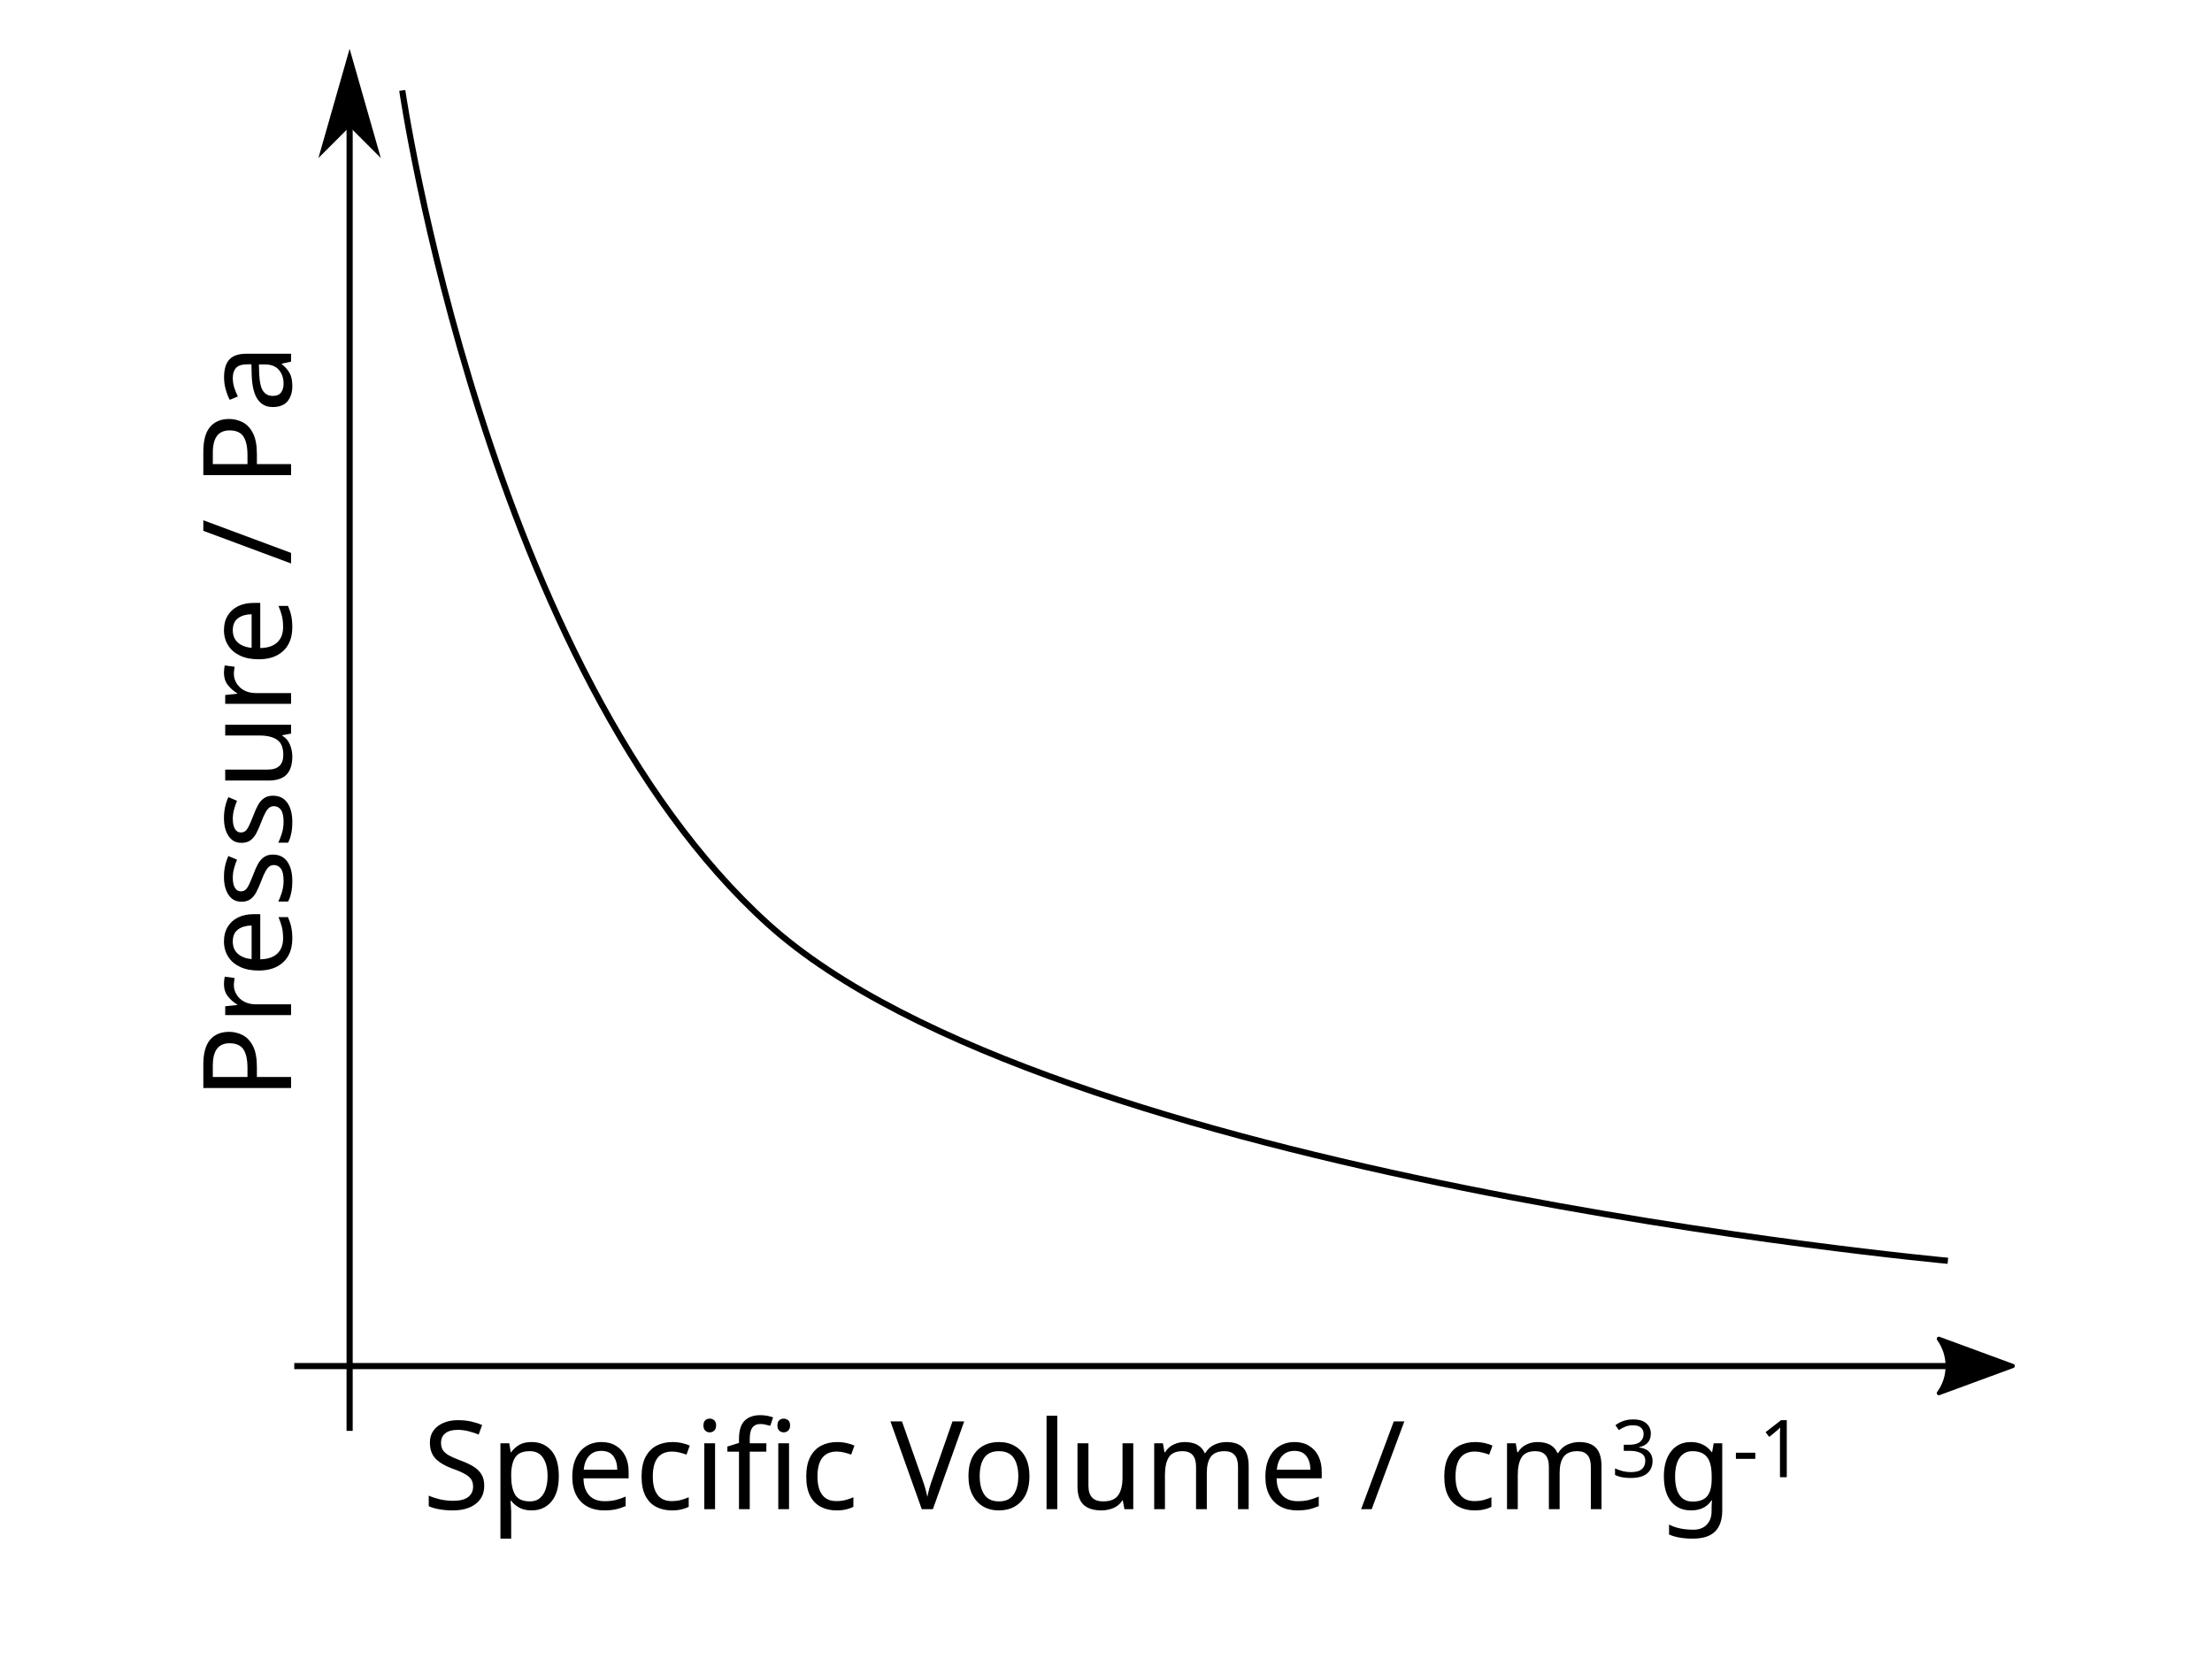
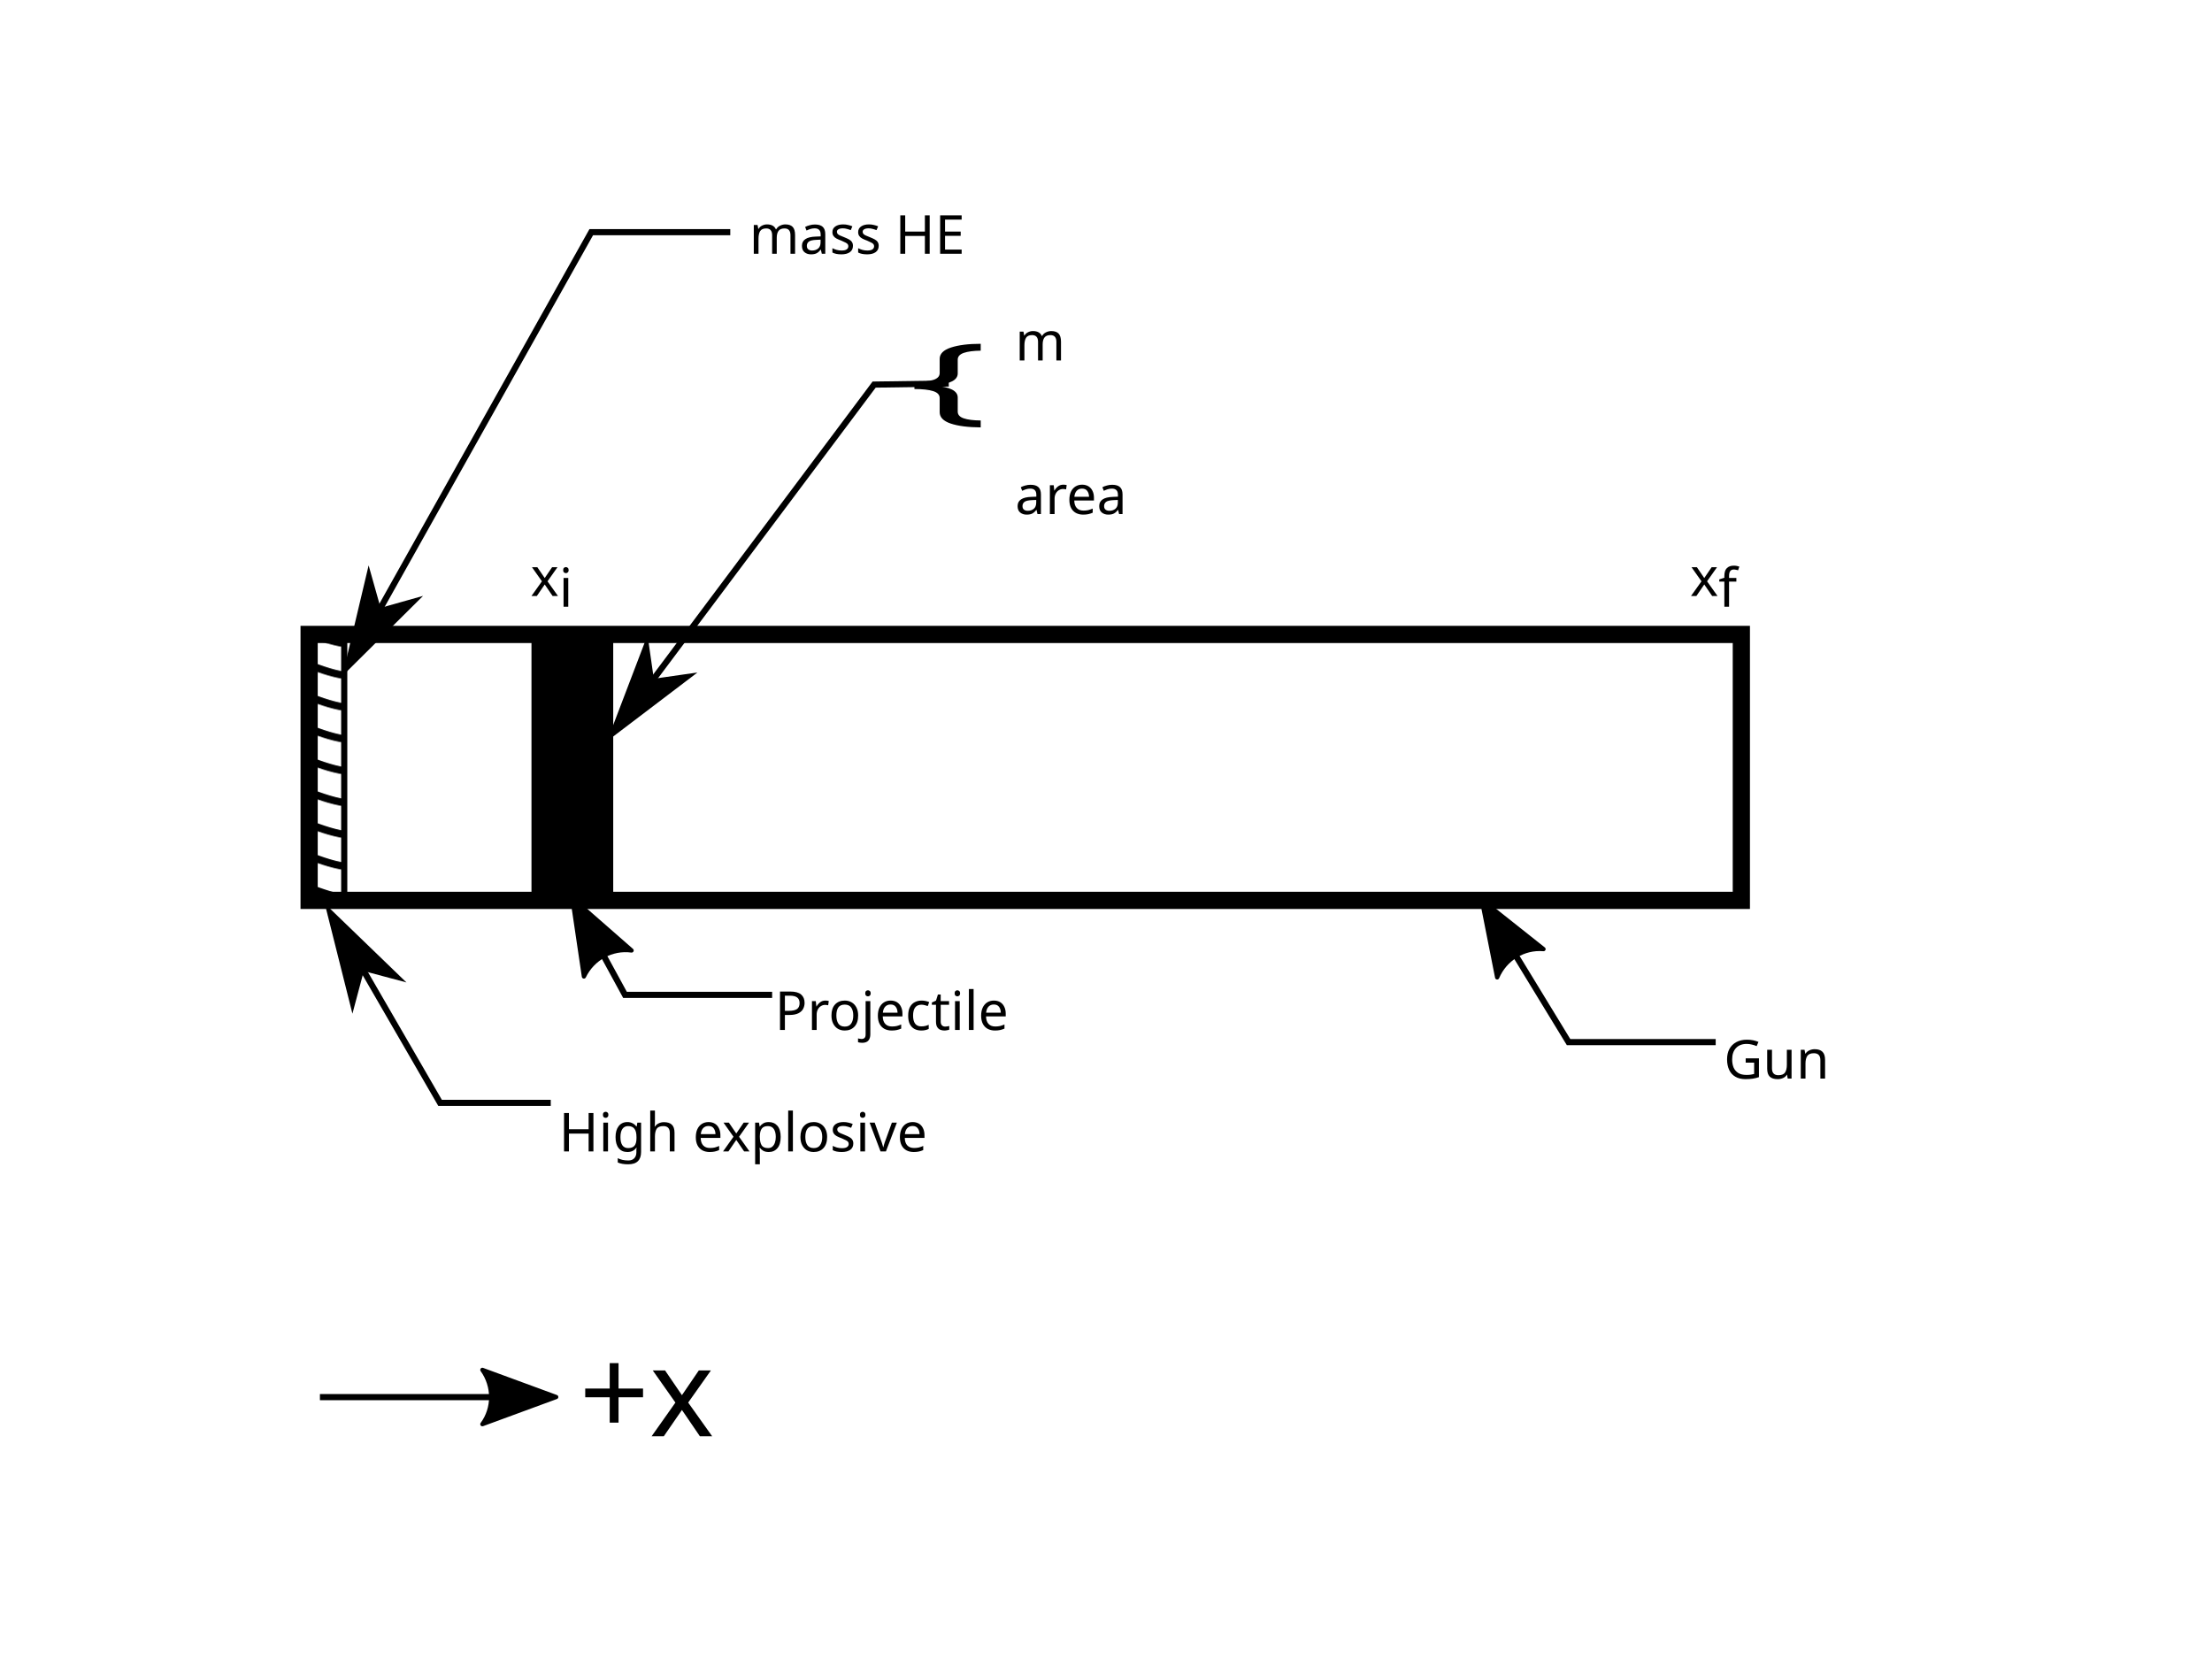
<svg xmlns="http://www.w3.org/2000/svg" xmlns:xlink="http://www.w3.org/1999/xlink" width="4in" height="3in" viewBox="0 0 360 270" id="svg2" version="1.1">
  <defs id="defs4">
    <marker style="overflow:visible" id="marker7340" refX="0.0" refY="0.0" orient="auto">
      <path transform="scale(0.8) translate(12.5,0)" style="fill-rule:evenodd;stroke:#000000;stroke-width:1pt;stroke-opacity:1;fill:#000000;fill-opacity:1" d="M 0.0,0.0 L 5.0,-5.0 L -12.5,0.0 L 5.0,5.0 L 0.0,0.0 z " id="path7342" />
    </marker>
    <marker style="overflow:visible;" id="marker7154" refX="0.0" refY="0.0" orient="auto">
      <path transform="scale(1.1) rotate(180) translate(1,0)" d="M 8.719,4.034 L -2.207,0.016 L 8.719,-4.002 C 6.973,-1.63 6.983,1.616 8.719,4.034 z " style="fill-rule:evenodd;stroke-width:0.625;stroke-linejoin:round;stroke:#000000;stroke-opacity:1;fill:#000000;fill-opacity:1" id="path7156" />
    </marker>
    <marker style="overflow:visible" id="marker6957" refX="0.0" refY="0.0" orient="auto">
      <path transform="scale(0.8) translate(12.5,0)" style="fill-rule:evenodd;stroke:#000000;stroke-width:1pt;stroke-opacity:1;fill:#000000;fill-opacity:1" d="M 0.0,0.0 L 5.0,-5.0 L -12.5,0.0 L 5.0,5.0 L 0.0,0.0 z " id="path6959" />
    </marker>
    <marker style="overflow:visible" id="marker6783" refX="0.0" refY="0.0" orient="auto">
      <path transform="scale(0.8) translate(12.5,0)" style="fill-rule:evenodd;stroke:#000000;stroke-width:1pt;stroke-opacity:1;fill:#000000;fill-opacity:1" d="M 0.0,0.0 L 5.0,-5.0 L -12.5,0.0 L 5.0,5.0 L 0.0,0.0 z " id="path6785" />
    </marker>
    <marker style="overflow:visible" id="marker6609" refX="0.0" refY="0.0" orient="auto">
      <path transform="scale(0.8) translate(12.5,0)" style="fill-rule:evenodd;stroke:#000000;stroke-width:1pt;stroke-opacity:1;fill:#000000;fill-opacity:1" d="M 0.0,0.0 L 5.0,-5.0 L -12.5,0.0 L 5.0,5.0 L 0.0,0.0 z " id="path6611" />
    </marker>
    <pattern xlink:href="#Wavy" id="pattern6587" patternTransform="translate(2.63629,-10.32547)" />
    <marker orient="auto" refY="0.0" refX="0.0" id="Arrow1Mend" style="overflow:visible;">
      <path id="path4215" d="M 0.0,0.0 L 5.0,-5.0 L -12.5,0.0 L 5.0,5.0 L 0.0,0.0 z " style="fill-rule:evenodd;stroke:#ff0000;stroke-width:1pt;stroke-opacity:1;fill:#ff0000;fill-opacity:1" transform="scale(0.4) rotate(180) translate(10,0)" />
    </marker>
    <marker orient="auto" refY="0.0" refX="0.0" id="marker6282" style="overflow:visible;">
      <path id="path4209" d="M 0.0,0.0 L 5.0,-5.0 L -12.5,0.0 L 5.0,5.0 L 0.0,0.0 z " style="fill-rule:evenodd;stroke:#000000;stroke-width:1pt;stroke-opacity:1;fill:#000000;fill-opacity:1" transform="scale(0.8) rotate(180) translate(12.5,0)" />
    </marker>
    <pattern xlink:href="#Wavy" id="pattern4813" patternTransform="translate(35.58991,22.62815)" />
    <marker style="overflow:visible" id="marker4645" refX="0.0" refY="0.0" orient="auto">
      <path transform="scale(0.8) translate(12.5,0)" style="fill-rule:evenodd;stroke:#000000;stroke-width:1pt;stroke-opacity:1;fill:#000000;fill-opacity:1" d="M 0.0,0.0 L 5.0,-5.0 L -12.5,0.0 L 5.0,5.0 L 0.0,0.0 z " id="path4647" />
    </marker>
    <marker orient="auto" refY="0.0" refX="0.0" id="marker4462" style="overflow:visible">
      <path id="path4206" d="M 0.0,0.0 L 5.0,-5.0 L -12.5,0.0 L 5.0,5.0 L 0.0,0.0 z " style="fill-rule:evenodd;stroke:#000000;stroke-width:1pt;stroke-opacity:1;fill:#000000;fill-opacity:1" transform="scale(0.8) translate(12.5,0)" />
    </marker>
    <marker style="overflow:visible;" id="marker6368" refX="0.0" refY="0.0" orient="auto">
      <path transform="scale(1.1) rotate(180) translate(1,0)" d="M 8.719,4.034 L -2.207,0.016 L 8.719,-4.002 C 6.973,-1.63 6.983,1.616 8.719,4.034 z " style="fill-rule:evenodd;stroke-width:0.625;stroke-linejoin:round;stroke:#000000;stroke-opacity:1;fill:#000000;fill-opacity:1" id="path6370" />
    </marker>
    <marker style="overflow:visible;" id="marker6071" refX="0.0" refY="0.0" orient="auto">
      <path transform="scale(1.1) rotate(180) translate(1,0)" d="M 8.719,4.034 L -2.207,0.016 L 8.719,-4.002 C 6.973,-1.63 6.983,1.616 8.719,4.034 z " style="fill-rule:evenodd;stroke-width:0.625;stroke-linejoin:round;stroke:#000000;stroke-opacity:1;fill:#000000;fill-opacity:1" id="path6073" />
    </marker>
    <marker style="overflow:visible;" id="marker6013" refX="0.0" refY="0.0" orient="auto">
      <path transform="scale(1.1) rotate(180) translate(1,0)" d="M 8.719,4.034 L -2.207,0.016 L 8.719,-4.002 C 6.973,-1.63 6.983,1.616 8.719,4.034 z " style="fill-rule:evenodd;stroke-width:0.625;stroke-linejoin:round;stroke:#000000;stroke-opacity:1;fill:#000000;fill-opacity:1" id="path6015" />
    </marker>
    <marker orient="auto" refY="0.0" refX="0.0" id="Arrow1Lstart" style="overflow:visible">
      <path id="path5615" d="M 0.0,0.0 L 5.0,-5.0 L -12.5,0.0 L 5.0,5.0 L 0.0,0.0 z " style="fill-rule:evenodd;stroke:#000000;stroke-width:1pt;stroke-opacity:1;fill:#000000;fill-opacity:1" transform="scale(0.8) translate(12.5,0)" />
    </marker>
    <marker orient="auto" refY="0.0" refX="0.0" id="marker5921" style="overflow:visible;">
      <path id="path5923" style="fill-rule:evenodd;stroke-width:0.625;stroke-linejoin:round;stroke:#000000;stroke-opacity:1;fill:#000000;fill-opacity:1" d="M 8.719,4.034 L -2.207,0.016 L 8.719,-4.002 C 6.973,-1.63 6.983,1.616 8.719,4.034 z " transform="scale(1.1) rotate(180) translate(1,0)" />
    </marker>
    <marker orient="auto" refY="0.0" refX="0.0" id="Arrow2Lend" style="overflow:visible;">
      <path id="path5636" style="fill-rule:evenodd;stroke-width:0.625;stroke-linejoin:round;stroke:#000000;stroke-opacity:1;fill:#000000;fill-opacity:1" d="M 8.719,4.034 L -2.207,0.016 L 8.719,-4.002 C 6.973,-1.63 6.983,1.616 8.719,4.034 z " transform="scale(1.1) rotate(180) translate(1,0)" />
    </marker>
    <marker orient="auto" refY="0.0" refX="0.0" id="Arrow1Lend" style="overflow:visible;">
      <path id="path5618" d="M 0.0,0.0 L 5.0,-5.0 L -12.5,0.0 L 5.0,5.0 L 0.0,0.0 z " style="fill-rule:evenodd;stroke:#000000;stroke-width:1pt;stroke-opacity:1;fill:#000000;fill-opacity:1" transform="scale(0.8) rotate(180) translate(12.5,0)" />
    </marker>
    <pattern id="Wavy" height="5.181" width="30.066" patternUnits="userSpaceOnUse">
      <path id="path5508" d="M 7.597,0.061 C 5.079,-0.187 2.656,0.302 -0.01,1.788 L -0.01,3.061 C 2.773,1.431 5.173,1.052 7.472,1.280 C 9.770,1.508 11.969,2.361 14.253,3.218 C 18.820,4.931 23.804,6.676 30.066,3.061 L 30.062,1.788 C 23.622,5.497 19.246,3.770 14.691,2.061 C 12.413,1.207 10.115,0.311 7.597,0.061 z " style="fill:black;stroke:none;" />
    </pattern>
  </defs>
-   <g id="layer1" transform="translate(0,-782.3622)" style="display:none">
+   <g id="layer1" transform="translate(0,-782.3622)" style="display:inline">
    <rect style="fill:none;fill-rule:evenodd;stroke:#000000;stroke-width:2.8;stroke-linecap:butt;stroke-linejoin:miter;stroke-miterlimit:4;stroke-dasharray:none;stroke-opacity:1" id="rect3355" width="233.092" height="43.279" x="50.309" y="885.617" />
    <rect style="fill:#000000;stroke:#000000" id="rect3357" width="12.303" height="43.499" x="86.998" y="885.617" ry="0" />
    <rect style="fill:url(#pattern4813);fill-opacity:1;stroke:#000000" id="rect3359" width="5.273" height="42.4" x="50.749" y="885.837" />
    <text xml:space="preserve" style="font-style:normal;font-weight:normal;font-size:20px;line-height:125%;font-family:sans-serif;letter-spacing:0px;word-spacing:0px;fill:#000000;fill-opacity:1;stroke:none;stroke-width:1px;stroke-linecap:butt;stroke-linejoin:miter;stroke-opacity:1" x="90.952" y="969.758" id="text5601">
-       <tspan id="tspan5603" x="90.952" y="969.758">High Explosive</tspan>
+       <tspan id="tspan5603" x="90.952" y="969.758" style="font-size:8.75px">High explosive</tspan>
    </text>
    <text xml:space="preserve" style="font-style:normal;font-weight:normal;font-size:20px;line-height:125%;font-family:sans-serif;letter-spacing:0px;word-spacing:0px;fill:#000000;fill-opacity:1;stroke:none;stroke-width:1px;stroke-linecap:butt;stroke-linejoin:miter;stroke-opacity:1" x="126.103" y="949.986" id="text5605">
-       <tspan id="tspan5607" x="126.103" y="949.986">Projectile</tspan>
+       <tspan id="tspan5607" x="126.103" y="949.986" style="font-size:8.75px">Projectile</tspan>
    </text>
    <path style="fill:none;fill-rule:evenodd;stroke:#000000;stroke-width:1px;stroke-linecap:butt;stroke-linejoin:miter;stroke-opacity:1;marker-end:url(#Arrow2Lend)" d="m 125.663,944.274 -23.946,0 -7.909,-14.5" id="path5609" />
    <path style="fill:none;fill-rule:evenodd;stroke:#000000;stroke-width:1px;stroke-linecap:butt;stroke-linejoin:miter;stroke-opacity:1;marker-start:url(#Arrow1Lstart)" d="m 53.824,931.093 17.795,30.757 18.015,0" id="path5919" />
    <path style="fill:none;fill-rule:evenodd;stroke:#000000;stroke-width:1px;stroke-linecap:butt;stroke-linejoin:miter;stroke-opacity:1;marker-end:url(#marker6013)" d="m 52.067,1009.742 37.128,0" id="path6005" />
    <text xml:space="preserve" style="font-style:normal;font-weight:normal;font-size:20px;line-height:125%;font-family:sans-serif;letter-spacing:0px;word-spacing:0px;fill:#000000;fill-opacity:1;stroke:none;stroke-width:1px;stroke-linecap:butt;stroke-linejoin:miter;stroke-opacity:1" x="280.545" y="957.895" id="text6059">
-       <tspan id="tspan6061" x="280.545" y="957.895">Gun</tspan>
+       <tspan id="tspan6061" x="280.545" y="957.895" style="font-size:8.75px">Gun</tspan>
    </text>
    <path id="path6366" d="m 279.227,951.963 -23.946,0 -13.401,-21.969" style="fill:none;fill-rule:evenodd;stroke:#000000;stroke-width:1px;stroke-linecap:butt;stroke-linejoin:miter;stroke-opacity:1;marker-end:url(#marker6368)" />
    <text xml:space="preserve" style="font-style:normal;font-weight:normal;font-size:20px;line-height:125%;font-family:sans-serif;letter-spacing:0px;word-spacing:0px;fill:#000000;fill-opacity:1;stroke:none;stroke-width:1px;stroke-linecap:butt;stroke-linejoin:miter;stroke-opacity:1" x="86.338" y="879.356" id="text4172">
-       <tspan id="tspan4174" x="86.338" y="879.356">x<tspan style="font-size:65%;baseline-shift:sub" id="tspan4176">i</tspan>
+       <tspan id="tspan4174" x="86.338" y="879.356" style="font-size:8.75px">x<tspan style="font-size:8.75px;baseline-shift:sub" id="tspan4176">i</tspan>
      </tspan>
    </text>
    <text xml:space="preserve" style="font-style:normal;font-weight:normal;font-size:20px;line-height:125%;font-family:sans-serif;letter-spacing:0px;word-spacing:0px;fill:#000000;fill-opacity:1;stroke:none;stroke-width:1px;stroke-linecap:butt;stroke-linejoin:miter;stroke-opacity:1" x="275.053" y="879.356" id="text4178">
-       <tspan id="tspan4180" x="275.053" y="879.356">x<tspan style="font-size:65%;baseline-shift:sub" id="tspan4182">f</tspan>
+       <tspan id="tspan4180" x="275.053" y="879.356" style="font-size:8.75px">x<tspan style="font-size:8.75px;baseline-shift:sub" id="tspan4182">f</tspan>
      </tspan>
    </text>
    <text xml:space="preserve" style="font-style:normal;font-weight:normal;font-size:20px;line-height:125%;font-family:sans-serif;letter-spacing:0px;word-spacing:0px;fill:#000000;fill-opacity:1;stroke:none;stroke-width:1px;stroke-linecap:butt;stroke-linejoin:miter;stroke-opacity:1" x="94.247" y="1016.113" id="text4184">
      <tspan id="tspan4186" x="94.247" y="1016.113">+x</tspan>
    </text>
    <text xml:space="preserve" style="font-style:normal;font-weight:normal;font-size:20px;line-height:125%;font-family:sans-serif;letter-spacing:0px;word-spacing:0px;fill:#000000;fill-opacity:1;stroke:none;stroke-width:1px;stroke-linecap:butt;stroke-linejoin:miter;stroke-opacity:1" x="165.207" y="841.02" id="text4188">
-       <tspan id="tspan4190" x="165.207" y="841.02">m</tspan>
-       <tspan x="165.207" y="866.02" id="tspan4192">area</tspan>
+       <tspan id="tspan4190" x="165.207" y="841.02" style="font-size:8.75px">m</tspan>
+       <tspan x="165.207" y="866.02" id="tspan4192" style="font-size:8.75px">area</tspan>
    </text>
-     <path style="fill:none;fill-rule:evenodd;stroke:#000000;stroke-width:1px;stroke-linecap:butt;stroke-linejoin:miter;stroke-opacity:1;marker-start:url(#marker4462)" d="m 99.959,901.435 41.082,-53.165 14.939,0" id="path4200" />
-     <text xml:space="preserve" style="font-style:normal;font-weight:normal;font-size:40px;line-height:125%;font-family:sans-serif;letter-spacing:0px;word-spacing:0px;fill:#000000;fill-opacity:1;stroke:none;stroke-width:1px;stroke-linecap:butt;stroke-linejoin:miter;stroke-opacity:1" x="144.996" y="860.133" id="text4629">
-       <tspan id="tspan4631" x="144.996" y="860.133">{</tspan>
+     <path style="fill:none;fill-rule:evenodd;stroke:#000000;stroke-width:1px;stroke-linecap:butt;stroke-linejoin:miter;stroke-opacity:1;marker-start:url(#marker4462)" d="m 99.959,901.435 42.304,-56.481 12.147,-0.174" id="path4200" />
+     <text xml:space="preserve" style="font-style:normal;font-weight:normal;font-size:22.925px;line-height:125%;font-family:sans-serif;letter-spacing:0px;word-spacing:0px;fill:#000000;fill-opacity:1;stroke:none;stroke-width:1px;stroke-linecap:butt;stroke-linejoin:miter;stroke-opacity:1" x="100.675" y="1247.751" id="text4629" transform="scale(1.468888,0.6807872)">
+       <tspan id="tspan4631" x="100.675" y="1247.751">{</tspan>
    </text>
    <text xml:space="preserve" style="font-style:normal;font-weight:normal;font-size:20px;line-height:125%;font-family:sans-serif;letter-spacing:0px;word-spacing:0px;fill:#000000;fill-opacity:1;stroke:none;stroke-width:1px;stroke-linecap:butt;stroke-linejoin:miter;stroke-opacity:1" x="121.928" y="823.664" id="text4633">
-       <tspan id="tspan4635" x="121.928" y="823.664">mass HE</tspan>
+       <tspan id="tspan4635" x="121.928" y="823.664" style="font-size:8.75px">mass HE</tspan>
    </text>
    <path style="fill:none;fill-rule:evenodd;stroke:#000000;stroke-width:1px;stroke-linecap:butt;stroke-linejoin:miter;stroke-opacity:1;marker-start:url(#marker4645)" d="m 56.68,890.67 39.544,-70.521 22.628,0" id="path4637" />
  </g>
  <g id="layer2" style="display:none">
    <rect style="fill:none;fill-opacity:1;stroke:#000000;stroke-width:2;stroke-miterlimit:4;stroke-dasharray:none;stroke-dashoffset:0" id="rect4816" width="295.924" height="40.643" x="26.583" y="78.649" />
    <path style="fill:none;fill-rule:evenodd;stroke:#000000;stroke-width:1px;stroke-linecap:butt;stroke-linejoin:miter;stroke-opacity:1" d="m 281.138,70.96 0,56.461" id="path6256" />
    <path id="path6258" d="m 254.49,70.96 0,56.461" style="fill:none;fill-rule:evenodd;stroke:#000000;stroke-width:1px;stroke-linecap:butt;stroke-linejoin:miter;stroke-opacity:1" />
    <path style="fill:none;fill-rule:evenodd;stroke:#000000;stroke-width:1px;stroke-linecap:butt;stroke-linejoin:miter;stroke-opacity:1" d="m 227.841,70.96 0,56.461" id="path6260" />
    <path id="path6262" d="m 201.193,70.96 0,56.461" style="fill:none;fill-rule:evenodd;stroke:#000000;stroke-width:1px;stroke-linecap:butt;stroke-linejoin:miter;stroke-opacity:1" />
    <path style="fill:none;fill-rule:evenodd;stroke:#000000;stroke-width:1px;stroke-linecap:butt;stroke-linejoin:miter;stroke-opacity:1" d="m 174.544,70.96 0,56.461" id="path6264" />
    <path id="path6266" d="m 147.896,70.96 0,56.461" style="fill:none;fill-rule:evenodd;stroke:#000000;stroke-width:1px;stroke-linecap:butt;stroke-linejoin:miter;stroke-opacity:1" />
    <path style="fill:none;fill-rule:evenodd;stroke:#000000;stroke-width:1px;stroke-linecap:butt;stroke-linejoin:miter;stroke-opacity:1" d="m 121.247,70.96 0,56.461" id="path6268" />
    <rect style="fill:url(#pattern6587);fill-opacity:1;stroke:#000000;stroke-width:1;stroke-miterlimit:4;stroke-dasharray:none;stroke-dashoffset:0" id="rect6565" width="106.33" height="39.984" x="26.802" y="79.308" />
    <path id="path6270" d="m 94.599,70.96 0,56.461" style="fill:none;fill-rule:evenodd;stroke:#000000;stroke-width:1px;stroke-linecap:butt;stroke-linejoin:miter;stroke-opacity:1" />
    <path style="fill:none;fill-rule:evenodd;stroke:#000000;stroke-width:1px;stroke-linecap:butt;stroke-linejoin:miter;stroke-opacity:1" d="m 67.95,70.96 0,56.461" id="path6272" />
    <path id="path6274" d="m 41.302,70.96 0,56.461" style="fill:none;fill-rule:evenodd;stroke:#000000;stroke-width:1px;stroke-linecap:butt;stroke-linejoin:miter;stroke-opacity:1" />
    <path style="fill:none;fill-rule:evenodd;stroke:#000000;stroke-width:1px;stroke-linecap:butt;stroke-linejoin:miter;stroke-opacity:1" d="m 307.787,70.96 0,56.461" id="path6276" />
    <path style="fill:none;stroke:#ff0000;stroke-width:1;stroke-miterlimit:4;stroke-dasharray:none;stroke-dashoffset:0" id="path6278" d="m 132.867,78.254 a 13.401,86.338 0 0 1 0.159,41.969" />
    <path style="fill:#ff0000;fill-rule:evenodd;stroke:#ff0000;stroke-width:1px;stroke-linecap:butt;stroke-linejoin:miter;stroke-opacity:1;marker-end:url(#Arrow1Mend)" d="m 129.178,97.762 9.007,0" id="path6280" />
    <text xml:space="preserve" style="font-style:normal;font-weight:normal;font-size:20px;line-height:125%;font-family:sans-serif;letter-spacing:0px;word-spacing:0px;fill:#000000;fill-opacity:1;stroke:none;stroke-width:1px;stroke-linecap:butt;stroke-linejoin:miter;stroke-opacity:1" x="33.613" y="64.589" id="text6481">
-       <tspan id="tspan6483" x="33.613" y="64.589">x<tspan style="font-size:65%;baseline-shift:sub" id="tspan6485">1</tspan>
+       <tspan id="tspan6483" x="33.613" y="64.589" style="font-size:8.75px">x<tspan style="font-size:8.75px;baseline-shift:sub" id="tspan6485">1</tspan>
      </tspan>
    </text>
    <text xml:space="preserve" style="font-style:normal;font-weight:normal;font-size:20px;line-height:125%;font-family:sans-serif;letter-spacing:0px;word-spacing:0px;fill:#000000;fill-opacity:1;stroke:none;stroke-width:1px;stroke-linecap:butt;stroke-linejoin:miter;stroke-opacity:1" x="299.219" y="64.15" id="text6487">
-       <tspan id="tspan6489" x="299.219" y="64.15">x<tspan style="font-size:65%;baseline-shift:sub" id="tspan6491">n</tspan>
+       <tspan id="tspan6489" x="299.219" y="64.15" style="font-size:8.75px">x<tspan style="font-size:8.75px;baseline-shift:sub" id="tspan6491">n</tspan>
      </tspan>
    </text>
    <text xml:space="preserve" style="font-style:normal;font-weight:normal;font-size:20px;line-height:125%;font-family:sans-serif;letter-spacing:0px;word-spacing:0px;fill:#000000;fill-opacity:1;stroke:none;stroke-width:1px;stroke-linecap:butt;stroke-linejoin:miter;stroke-opacity:1" x="164.768" y="146.753" id="text6573">
-       <tspan id="tspan6575" x="164.768" y="146.753" style="font-size:15px">High explosive at </tspan>
-       <tspan x="164.768" y="165.503" id="tspan6577" style="font-size:15px">inital density and</tspan>
-       <tspan x="164.768" y="184.253" id="tspan6579" style="font-size:15px">pressure</tspan>
+       <tspan id="tspan6575" x="164.768" y="146.753" style="font-size:8.75px">High explosive at </tspan>
+       <tspan x="164.768" y="157.691" id="tspan6577" style="font-size:8.75px">inital density and</tspan>
+       <tspan x="164.768" y="168.628" id="tspan6579" style="font-size:8.75px">pressure</tspan>
    </text>
-     <text xml:space="preserve" style="font-style:normal;font-weight:normal;font-size:20px;line-height:125%;font-family:sans-serif;letter-spacing:0px;word-spacing:0px;fill:#000000;fill-opacity:1;stroke:none;stroke-width:1px;stroke-linecap:butt;stroke-linejoin:miter;stroke-opacity:1" x="81.066" y="222.547" id="text6581">
-       <tspan id="tspan6583" x="81.066" y="222.547" style="font-size:15px">High explosive </tspan>
-       <tspan x="81.066" y="241.297" id="tspan6585" style="font-size:15px">products-of-detonation</tspan>
+     <text xml:space="preserve" style="font-style:normal;font-weight:normal;font-size:20px;line-height:125%;font-family:sans-serif;letter-spacing:0px;word-spacing:0px;fill:#000000;fill-opacity:1;stroke:none;stroke-width:1px;stroke-linecap:butt;stroke-linejoin:miter;stroke-opacity:1" x="75.574" y="228.698" id="text6581">
+       <tspan id="tspan6583" x="75.574" y="228.698" style="font-size:8.75px">High explosive </tspan>
+       <tspan x="75.574" y="239.636" id="tspan6585" style="font-size:8.75px">products-of-detonation</tspan>
    </text>
    <path style="fill:none;fill-rule:evenodd;stroke:#000000;stroke-width:1px;stroke-linecap:butt;stroke-linejoin:miter;stroke-opacity:1;marker-start:url(#marker6783)" d="m 138.625,107.429 13.401,55.801 11.204,0" id="path6589" />
    <path style="fill:none;fill-rule:evenodd;stroke:#000000;stroke-width:1px;stroke-linecap:butt;stroke-linejoin:miter;stroke-opacity:1;marker-start:url(#marker6957)" d="m 33.393,110.724 28.12,120.391 12.742,0" id="path6591" />
    <path style="fill:none;fill-rule:evenodd;stroke:#000000;stroke-width:1px;stroke-linecap:butt;stroke-linejoin:miter;stroke-opacity:1;marker-start:url(#marker6609)" d="m 133.133,81.725 20.431,-54.264 15.159,0" id="path6593" />
    <text xml:space="preserve" style="font-style:normal;font-weight:normal;font-size:20px;line-height:125%;font-family:sans-serif;letter-spacing:0px;word-spacing:0px;fill:#000000;fill-opacity:1;stroke:none;stroke-width:1px;stroke-linecap:butt;stroke-linejoin:miter;stroke-opacity:1" x="168.063" y="23.507" id="text6595">
-       <tspan id="tspan6597" x="168.063" y="23.507" style="font-size:15px">Detonation wave</tspan>
-       <tspan x="168.063" y="42.257" id="tspan6599" style="font-size:15px">traveling at V<tspan style="font-size:15px;baseline-shift:sub" id="tspan6601">CJ</tspan>
+       <tspan id="tspan6597" x="168.063" y="23.507" style="font-size:8.75px">Detonation wave</tspan>
+       <tspan x="168.063" y="34.444" id="tspan6599" style="font-size:8.75px">traveling at V<tspan style="font-size:8.75px;baseline-shift:sub" id="tspan6601">CJ</tspan>
      </tspan>
    </text>
  </g>
-   <g id="layer3">
+   <g id="layer3" style="display:none">
    <path style="fill:none;fill-rule:evenodd;stroke:#000000;stroke-width:1px;stroke-linecap:butt;stroke-linejoin:miter;stroke-opacity:1;marker-start:url(#marker7340)" d="m 56.9,9.886 0,222.986" id="path7126" />
    <path style="fill:none;fill-rule:evenodd;stroke:#000000;stroke-width:1px;stroke-linecap:butt;stroke-linejoin:miter;stroke-opacity:1;marker-end:url(#marker7154)" d="m 47.893,222.327 278.348,0" id="path7128" />
    <path style="fill:none;fill-rule:evenodd;stroke:#000000;stroke-width:1px;stroke-linecap:butt;stroke-linejoin:miter;stroke-opacity:1" d="m 65.468,14.719 c 0,0 13.674,94.267 59.547,135.684 45.873,41.417 191.999,54.788 191.999,54.788" id="path7130" />
    <text xml:space="preserve" style="font-style:normal;font-weight:normal;font-size:20px;line-height:125%;font-family:sans-serif;letter-spacing:0px;word-spacing:0px;fill:#000000;fill-opacity:1;stroke:none;stroke-width:1px;stroke-linecap:butt;stroke-linejoin:miter;stroke-opacity:1" x="-179.007" y="47.372" id="text7132" transform="matrix(0,-1,1,0,0,0)">
      <tspan id="tspan7134" x="-179.007" y="47.372">Pressure / Pa</tspan>
    </text>
    <text xml:space="preserve" style="font-style:normal;font-weight:normal;font-size:20px;line-height:125%;font-family:sans-serif;letter-spacing:0px;word-spacing:0px;fill:#000000;fill-opacity:1;stroke:none;stroke-width:1px;stroke-linecap:butt;stroke-linejoin:miter;stroke-opacity:1" x="68.763" y="245.614" id="text7136">
      <tspan id="tspan7138" x="68.763" y="245.614">Specific Volume / cm<tspan style="font-size:65%;baseline-shift:super" id="tspan7142">3</tspan>g<tspan style="font-size:65%;baseline-shift:super" id="tspan7140">-1</tspan>
      </tspan>
    </text>
    <text xml:space="preserve" style="font-style:normal;font-weight:normal;font-size:20px;line-height:125%;font-family:sans-serif;letter-spacing:0px;word-spacing:0px;fill:#000000;fill-opacity:1;stroke:none;stroke-width:1px;stroke-linecap:butt;stroke-linejoin:miter;stroke-opacity:1" x="269.341" y="64.589" id="text7144">
      <tspan id="tspan7146" x="269.341" y="64.589" />
    </text>
  </g>
</svg>
